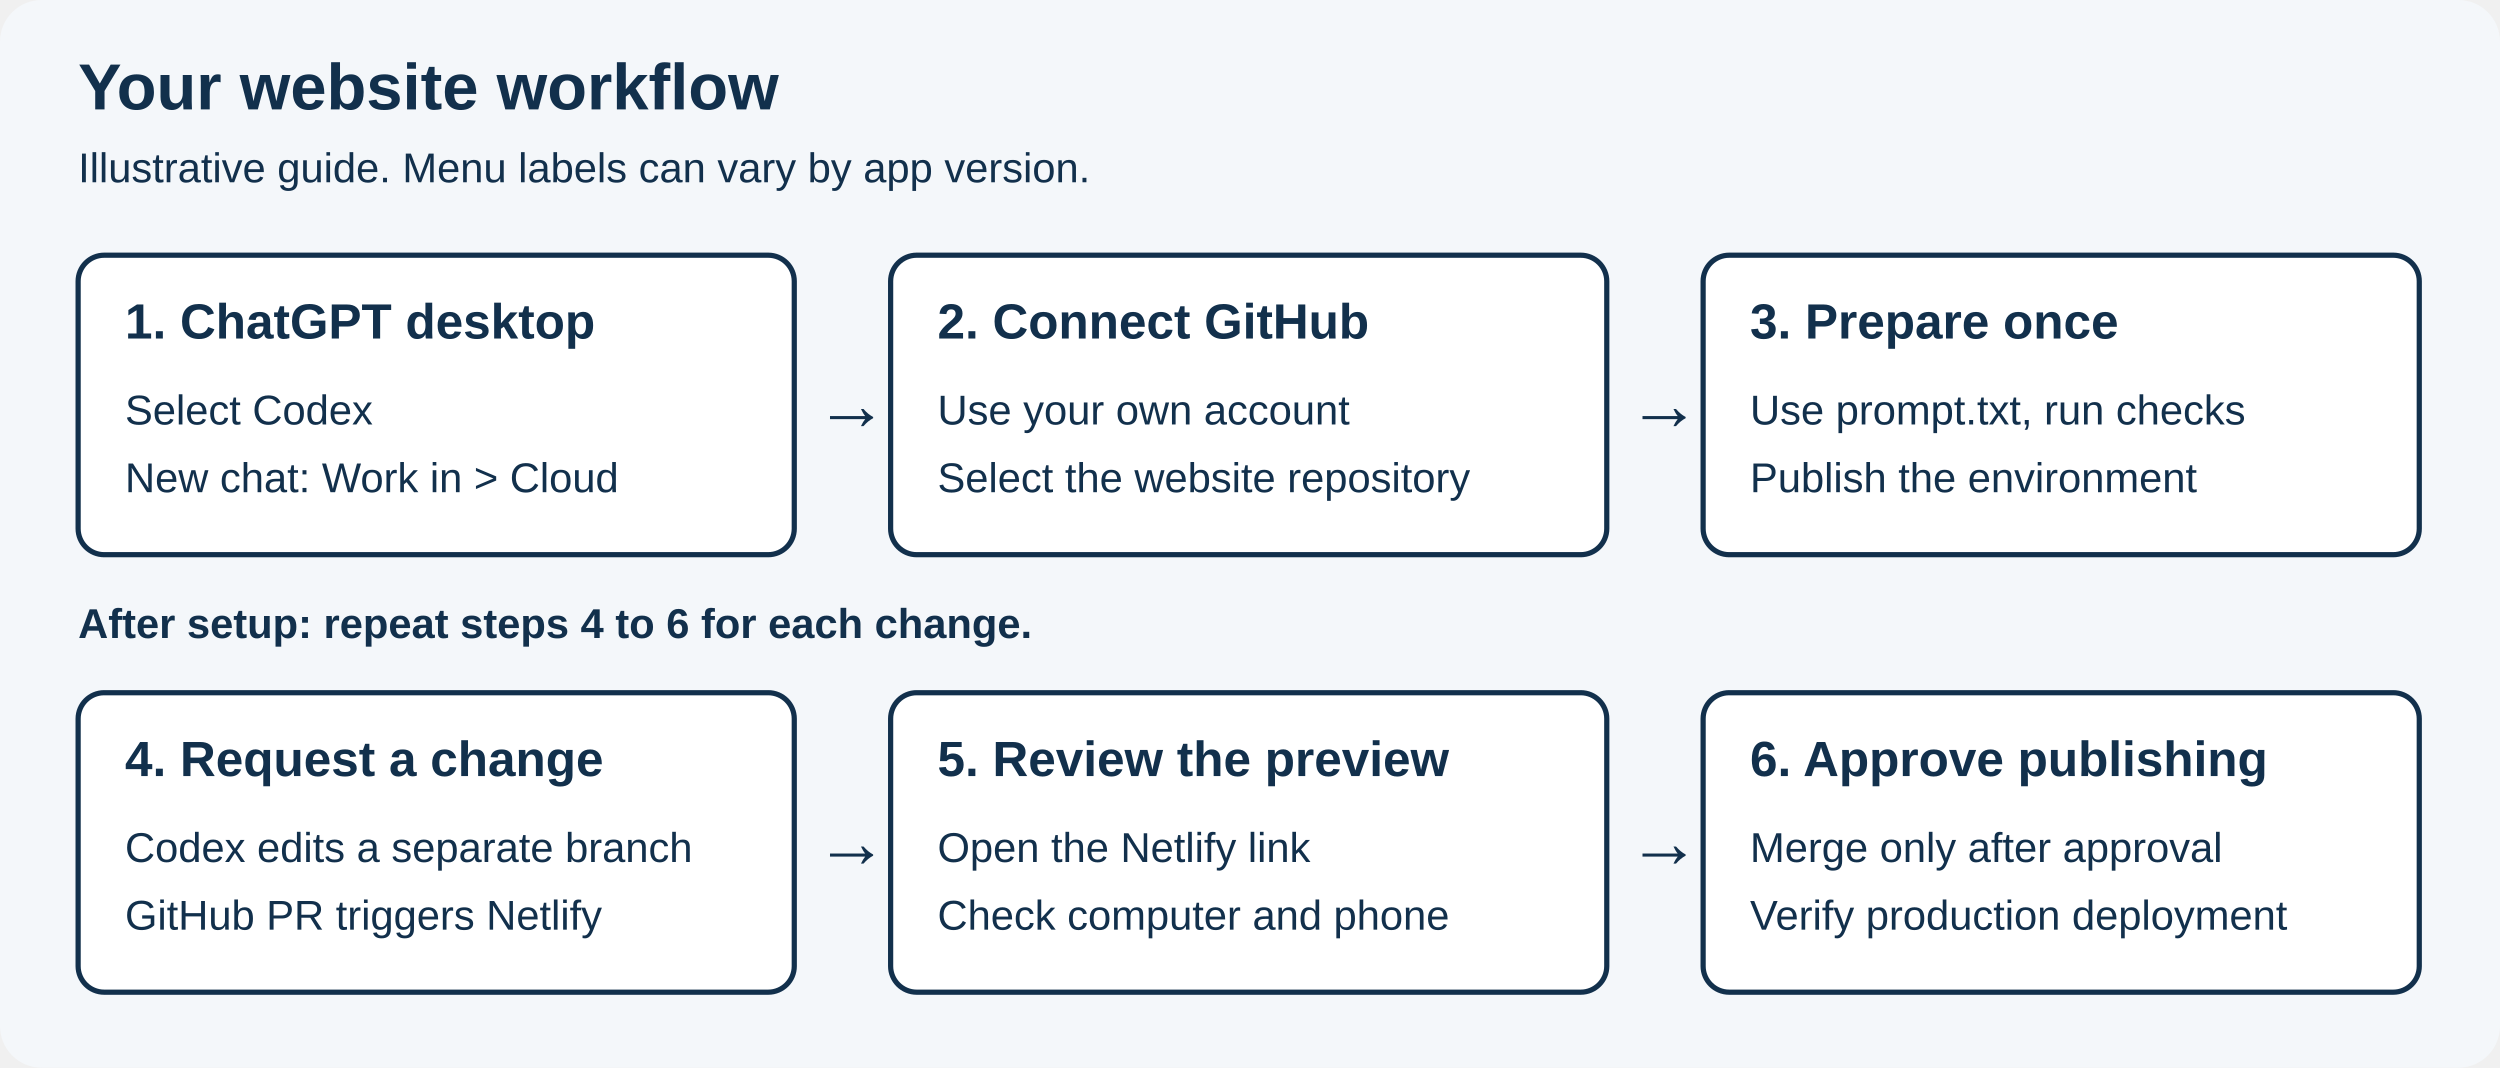
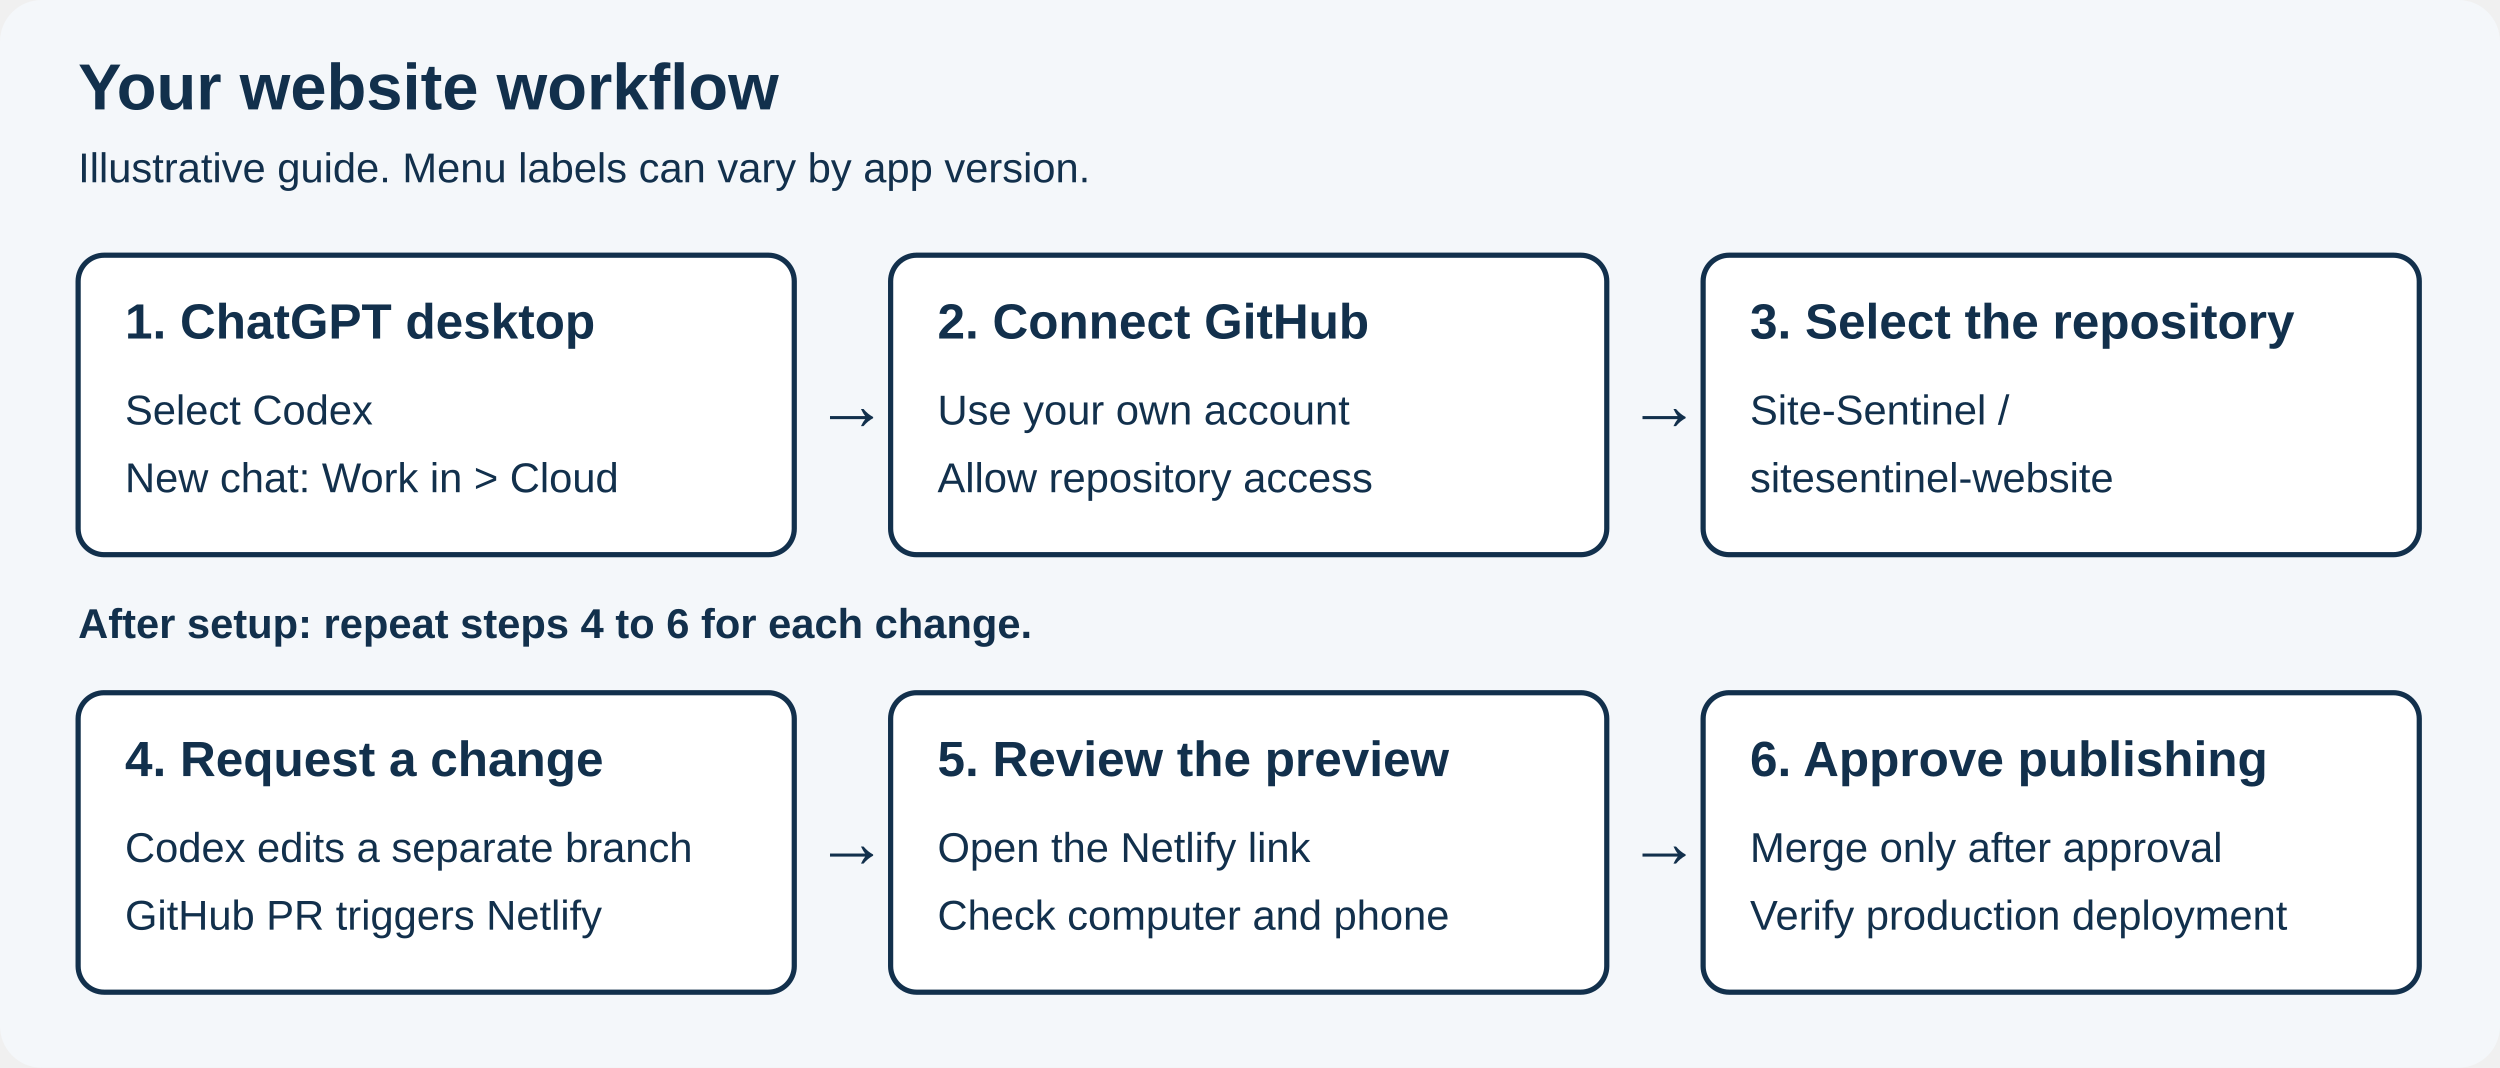
<svg xmlns="http://www.w3.org/2000/svg" width="960" height="410" viewBox="0 0 960 410" role="img" aria-labelledby="title desc">
  <rect width="960" height="410" rx="16" fill="#f4f7fa" />
  <g font-family="Arial, sans-serif" fill="#12304c">
    <text x="30" y="42" font-size="25" font-weight="700">Your website workflow</text>
    <text x="30" y="70" font-size="16">Illustrative guide. Menu labels can vary by app version.</text>
    <g fill="white" stroke="#12304c" stroke-width="2">
      <rect x="30" y="98" width="275" height="115" rx="10" />
      <rect x="342" y="98" width="275" height="115" rx="10" />
      <rect x="654" y="98" width="275" height="115" rx="10" />
      <rect x="30" y="266" width="275" height="115" rx="10" />
      <rect x="342" y="266" width="275" height="115" rx="10" />
      <rect x="654" y="266" width="275" height="115" rx="10" />
    </g>
    <g font-size="19" font-weight="700">
      <text x="48" y="130">1. ChatGPT desktop</text>
      <text x="360" y="130">2. Connect GitHub</text>
-       <text x="672" y="130">3. Prepare once</text>
+       <text x="672" y="130">3. Select the repository</text>
      <text x="48" y="298">4. Request a change</text>
      <text x="360" y="298">5. Review the preview</text>
      <text x="672" y="298">6. Approve publishing</text>
    </g>
    <g font-size="16">
      <text x="48" y="163">Select Codex</text>
      <text x="48" y="189">New chat: Work in &gt; Cloud</text>
      <text x="360" y="163">Use your own account</text>
-       <text x="360" y="189">Select the website repository</text>
-       <text x="672" y="163">Use prompt.txt, run checks</text>
-       <text x="672" y="189">Publish the environment</text>
+       <text x="360" y="189">Allow repository access</text>
+       <text x="672" y="163">Site-Sentinel /</text>
+       <text x="672" y="189">sitesentinel-website</text>
      <text x="48" y="331">Codex edits a separate branch</text>
      <text x="48" y="357">GitHub PR triggers Netlify</text>
      <text x="360" y="331">Open the Netlify link</text>
      <text x="360" y="357">Check computer and phone</text>
      <text x="672" y="331">Merge only after approval</text>
      <text x="672" y="357">Verify production deployment</text>
    </g>
    <g font-size="28">
      <text x="313" y="165">→</text>
      <text x="625" y="165">→</text>
      <text x="313" y="333">→</text>
      <text x="625" y="333">→</text>
    </g>
    <text x="30" y="245" font-size="16" font-weight="700">After setup: repeat steps 4 to 6 for each change.</text>
  </g>
</svg>
